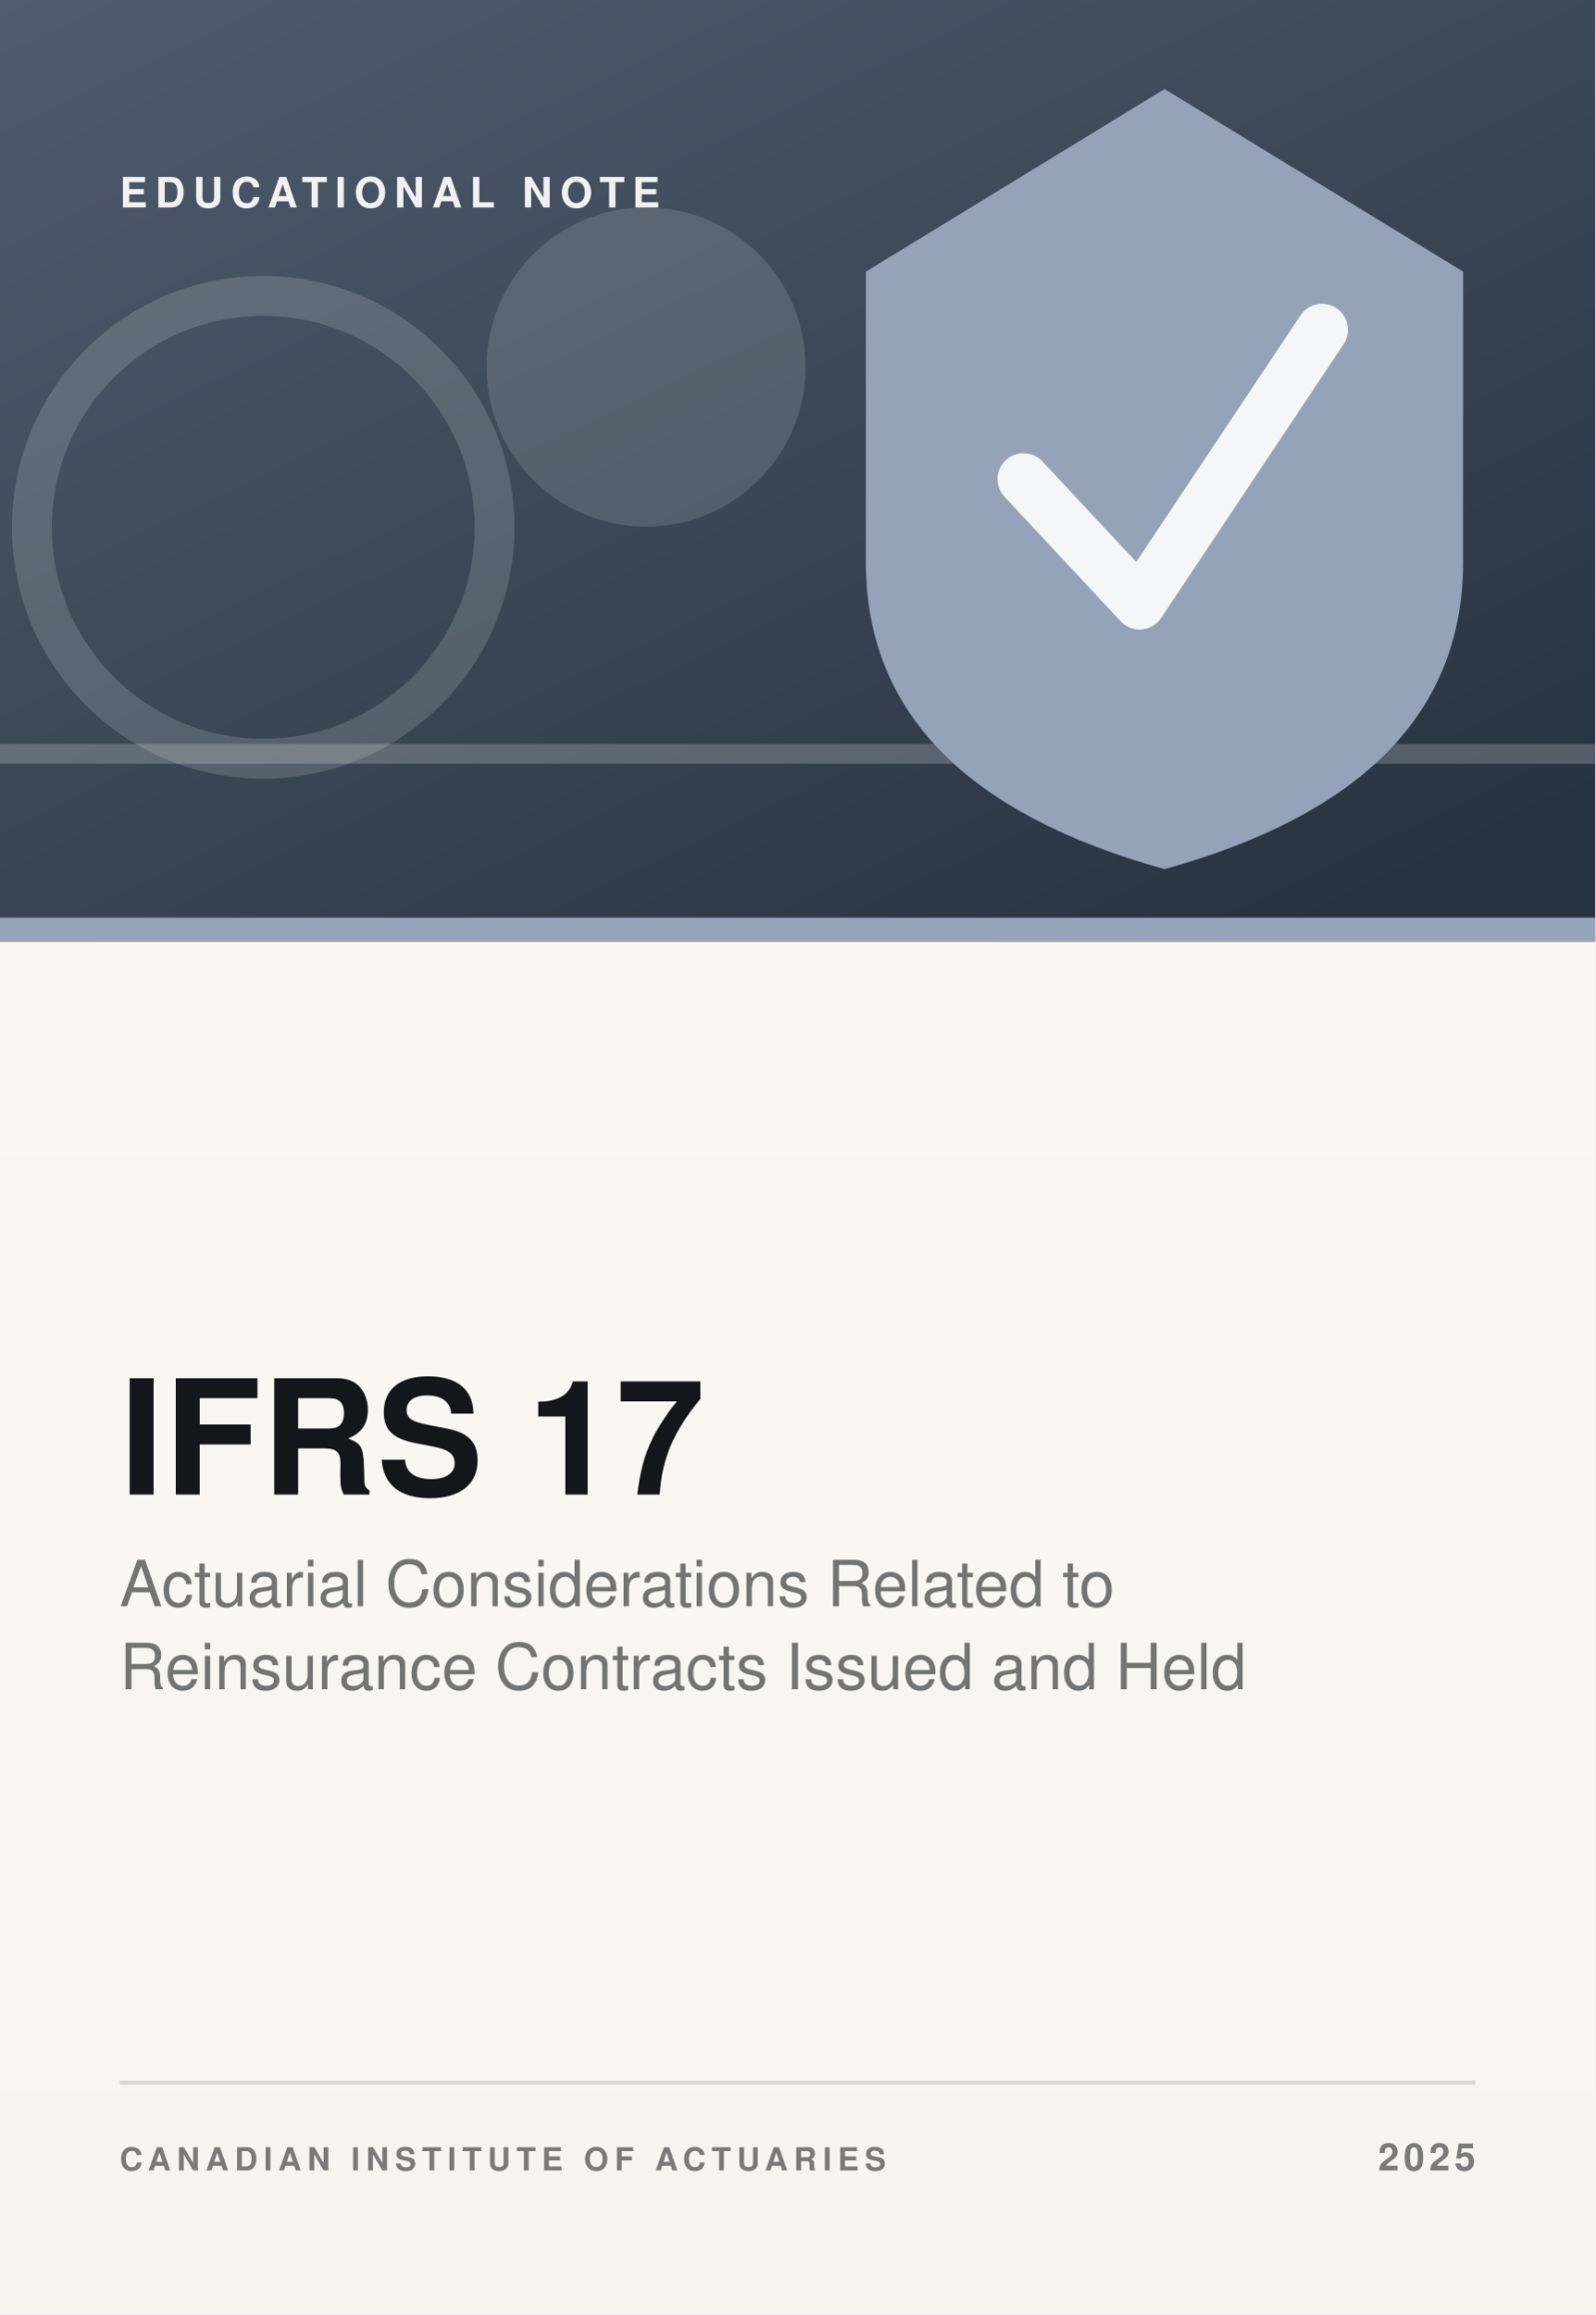
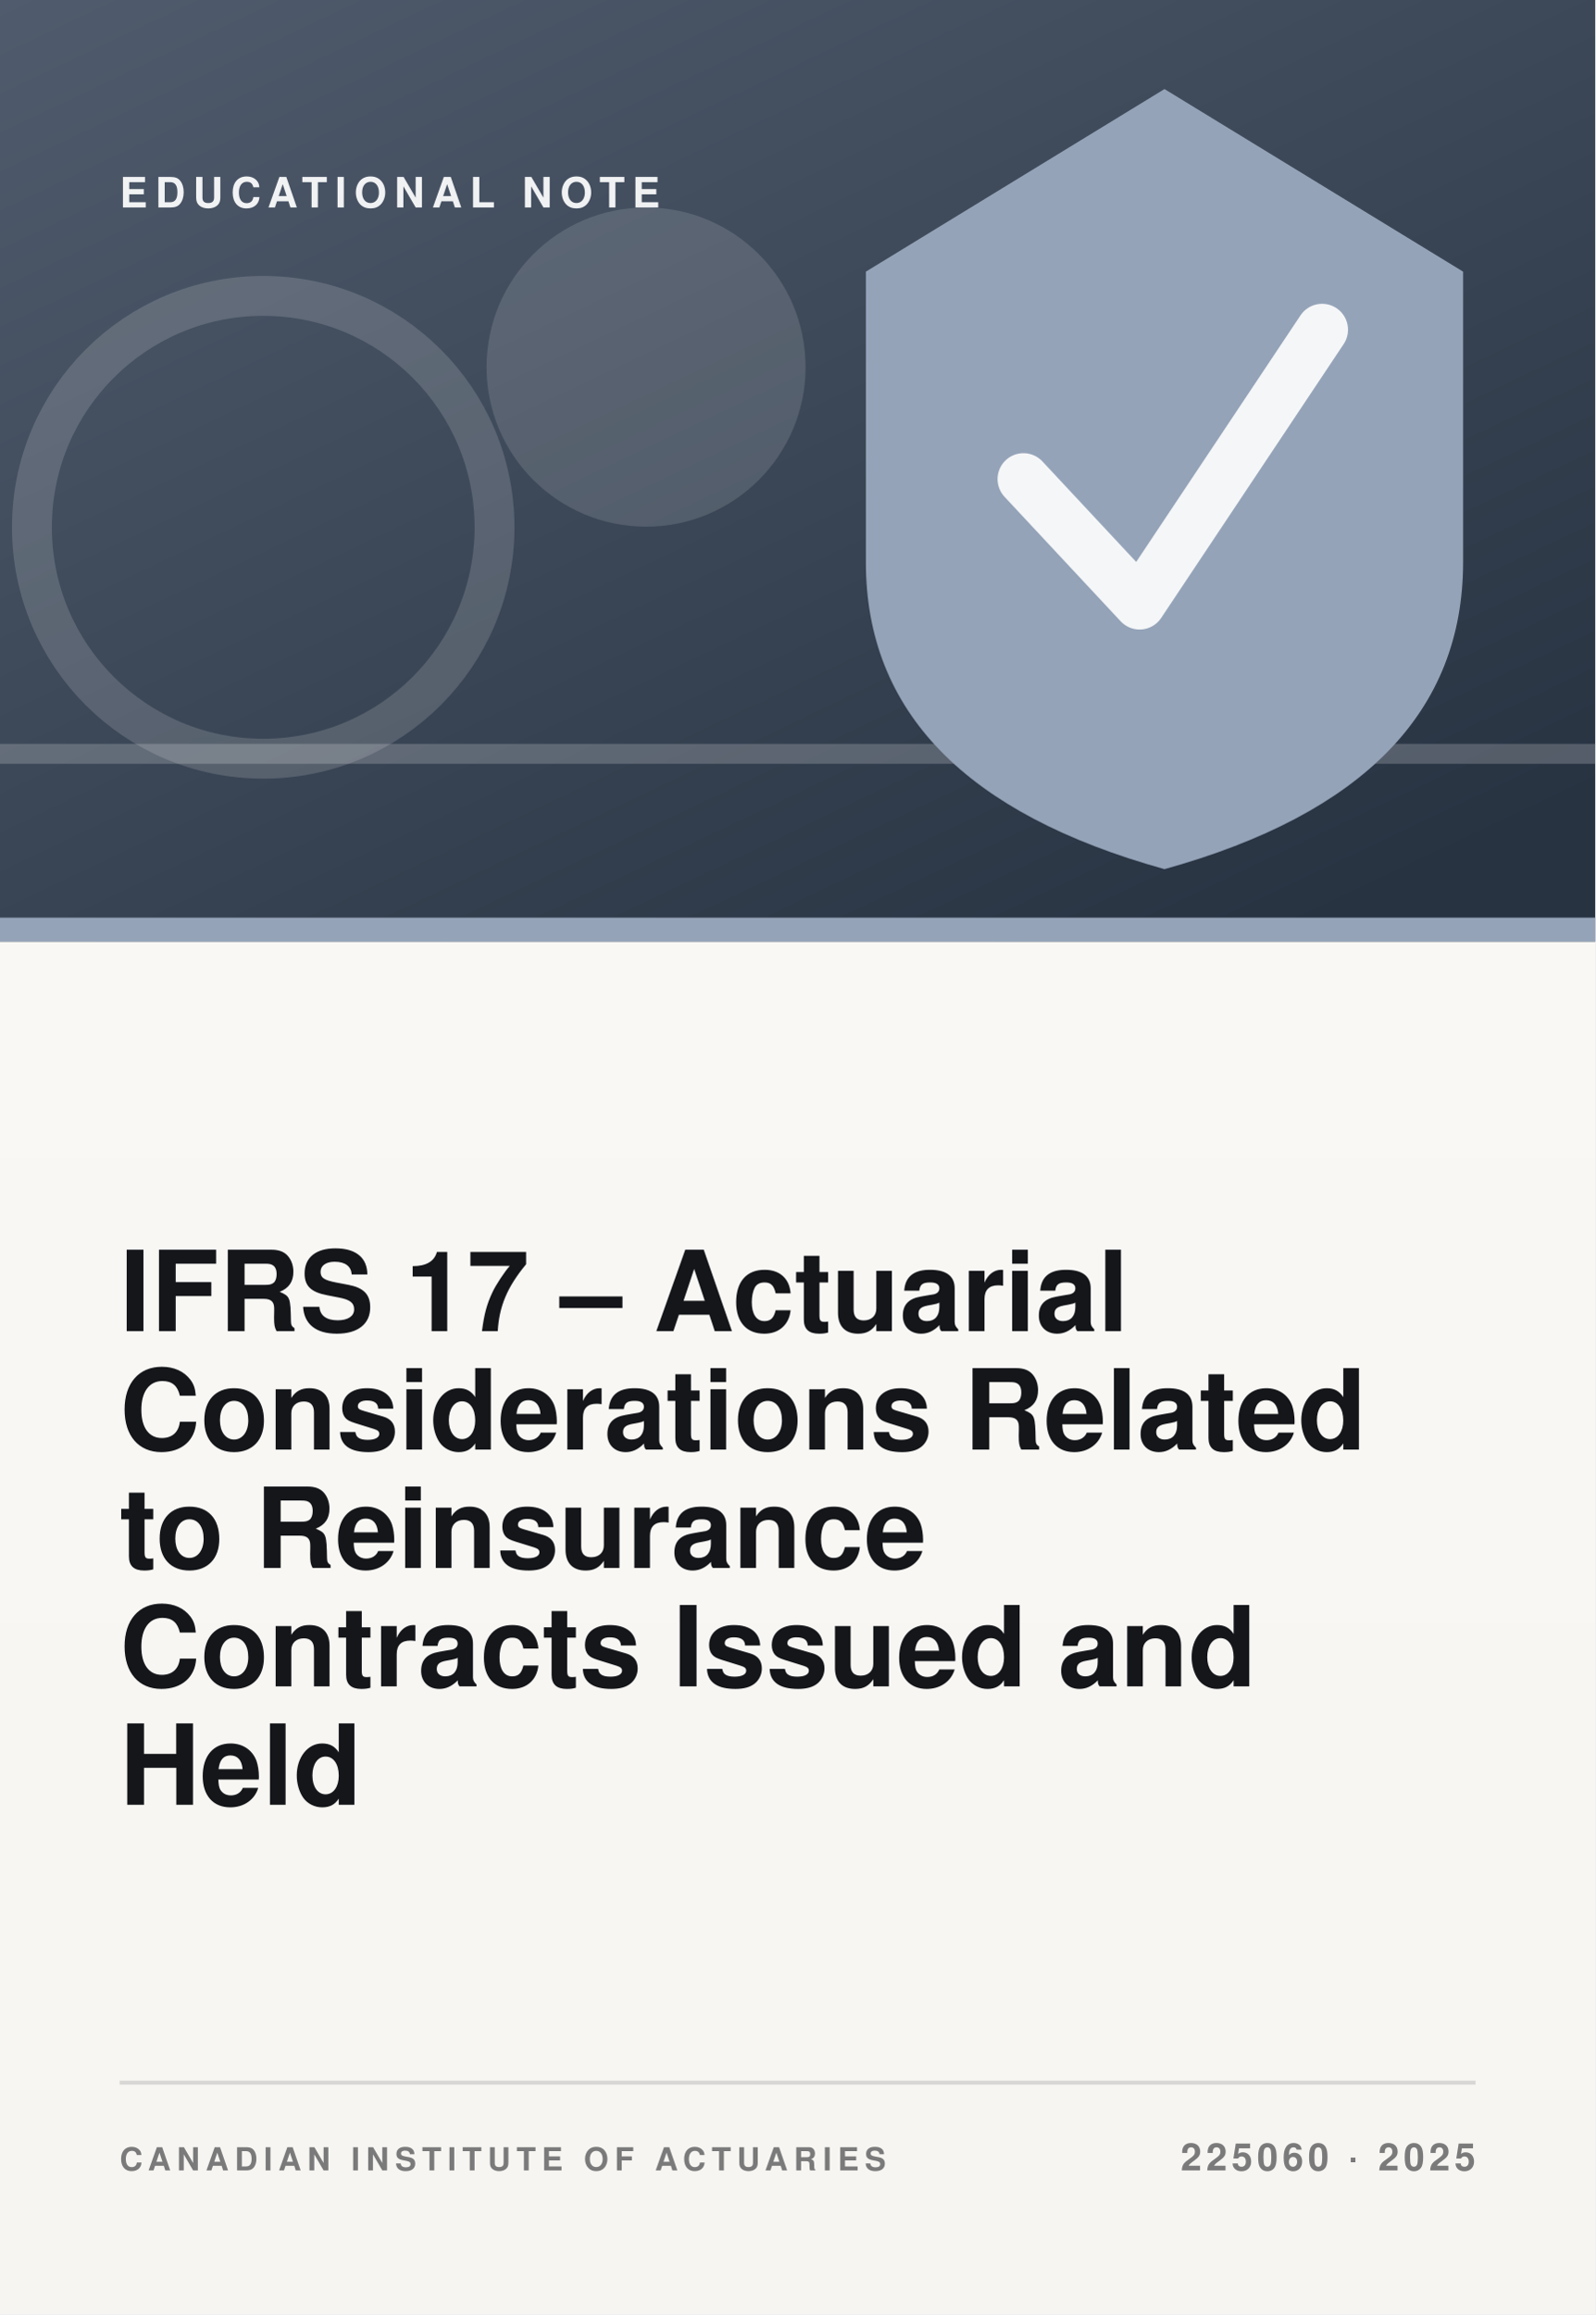
- <svg xmlns="http://www.w3.org/2000/svg" viewBox="0 0 400 580" width="400" height="580" role="img" aria-label="Cover of IFRS 17 — Canadian Institute of Actuaries — 2025">
+ <svg xmlns="http://www.w3.org/2000/svg" viewBox="0 0 400 580" width="400" height="580" role="img" aria-label="Cover of IFRS 17 – Actuarial Considerations Related to Reinsurance Contracts Issued and Held — Canadian Institute of Actuaries — 2025">
  <defs>
-     <linearGradient id="band-e38f011" x1="0" y1="0" x2="0.8" y2="1">
+     <linearGradient id="band-ae9d7f1" x1="0" y1="0" x2="0.8" y2="1">
      <stop offset="0" stop-color="#505c6d" />
      <stop offset="1" stop-color="#283342" />
    </linearGradient>
-     <linearGradient id="paper-e38f011" x1="0" y1="0" x2="0" y2="1">
+     <linearGradient id="paper-ae9d7f1" x1="0" y1="0" x2="0" y2="1">
      <stop offset="0" stop-color="#fbfaf7" />
      <stop offset="1" stop-color="#f6f5f1" />
    </linearGradient>
-     <clipPath id="crop-e38f011">
+     <clipPath id="crop-ae9d7f1">
      <rect x="0" y="0" width="400" height="236" />
    </clipPath>
  </defs>
-   <rect x="0" y="0" width="400" height="580" fill="url(#paper-e38f011)" />
-   <g clip-path="url(#crop-e38f011)">
-     <rect x="0" y="0" width="400" height="236" fill="url(#band-e38f011)" />
+   <rect x="0" y="0" width="400" height="580" fill="url(#paper-ae9d7f1)" />
+   <g clip-path="url(#crop-ae9d7f1)">
+     <rect x="0" y="0" width="400" height="236" fill="url(#band-ae9d7f1)" />
    <circle cx="66" cy="132.16" r="58" fill="none" stroke="#ffffff" stroke-width="10" opacity="0.15" />
    <rect x="0" y="186.44" width="400" height="5" fill="#ffffff" opacity="0.2" />
    <path d="M 292 22.32 L 366.88 68.08 L 366.88 140.88 Q 366.88 197.04 292 217.84 Q 217.12 197.04 217.12 140.88 L 217.12 68.08 Z" fill="#94a3b8" />
    <path d="M 256.64 120.08 L 285.76 151.28 L 331.52 82.64" fill="none" stroke="#ffffff" stroke-width="13" opacity="0.9" stroke-linecap="round" stroke-linejoin="round" />
    <circle cx="162" cy="92" r="40" fill="#ffffff" opacity="0.13" />
  </g>
  <rect x="0" y="230" width="400" height="6" fill="#94a3b8" />
  <text x="30" y="52" font-family="'Helvetica Neue', Helvetica, Arial, sans-serif" font-size="10.5" font-weight="700" fill="#ffffff" text-anchor="start" letter-spacing="1.9" opacity="0.92">EDUCATIONAL NOTE</text>
-   <text x="30" y="374.6" font-family="'Helvetica Neue', Helvetica, Arial, sans-serif" font-size="40" font-weight="700" fill="#14161a" text-anchor="start">IFRS 17</text>
-   <text x="30" y="402.6" font-family="'Helvetica Neue', Helvetica, Arial, sans-serif" font-size="16" font-weight="400" fill="#737474" text-anchor="start">Actuarial Considerations Related to</text>
-   <text x="30" y="423.4" font-family="'Helvetica Neue', Helvetica, Arial, sans-serif" font-size="16" font-weight="400" fill="#737474" text-anchor="start">Reinsurance Contracts Issued and Held</text>
+   <text x="30" y="333.64" font-family="'Helvetica Neue', Helvetica, Arial, sans-serif" font-size="28" font-weight="700" fill="#14161a" text-anchor="start">IFRS 17 – Actuarial</text>
+   <text x="30" y="363.32" font-family="'Helvetica Neue', Helvetica, Arial, sans-serif" font-size="28" font-weight="700" fill="#14161a" text-anchor="start">Considerations Related</text>
+   <text x="30" y="393" font-family="'Helvetica Neue', Helvetica, Arial, sans-serif" font-size="28" font-weight="700" fill="#14161a" text-anchor="start">to Reinsurance</text>
+   <text x="30" y="422.68" font-family="'Helvetica Neue', Helvetica, Arial, sans-serif" font-size="28" font-weight="700" fill="#14161a" text-anchor="start">Contracts Issued and</text>
+   <text x="30" y="452.36" font-family="'Helvetica Neue', Helvetica, Arial, sans-serif" font-size="28" font-weight="700" fill="#14161a" text-anchor="start">Held</text>
  <line x1="30" y1="522" x2="370" y2="522" stroke="#14161a" stroke-width="1" opacity="0.14" />
  <text x="30" y="544" font-family="'Helvetica Neue', Helvetica, Arial, sans-serif" font-size="8" font-weight="700" fill="#7a7a7b" text-anchor="start" letter-spacing="1.5">CANADIAN INSTITUTE OF ACTUARIES</text>
-   <text x="370" y="544" font-family="'Helvetica Neue', Helvetica, Arial, sans-serif" font-size="9.5" font-weight="600" fill="#7a7a7b" text-anchor="end" letter-spacing="1.1">2025</text>
+   <text x="370" y="544" font-family="'Helvetica Neue', Helvetica, Arial, sans-serif" font-size="9.5" font-weight="600" fill="#7a7a7b" text-anchor="end" letter-spacing="1.1">225060 · 2025</text>
</svg>
